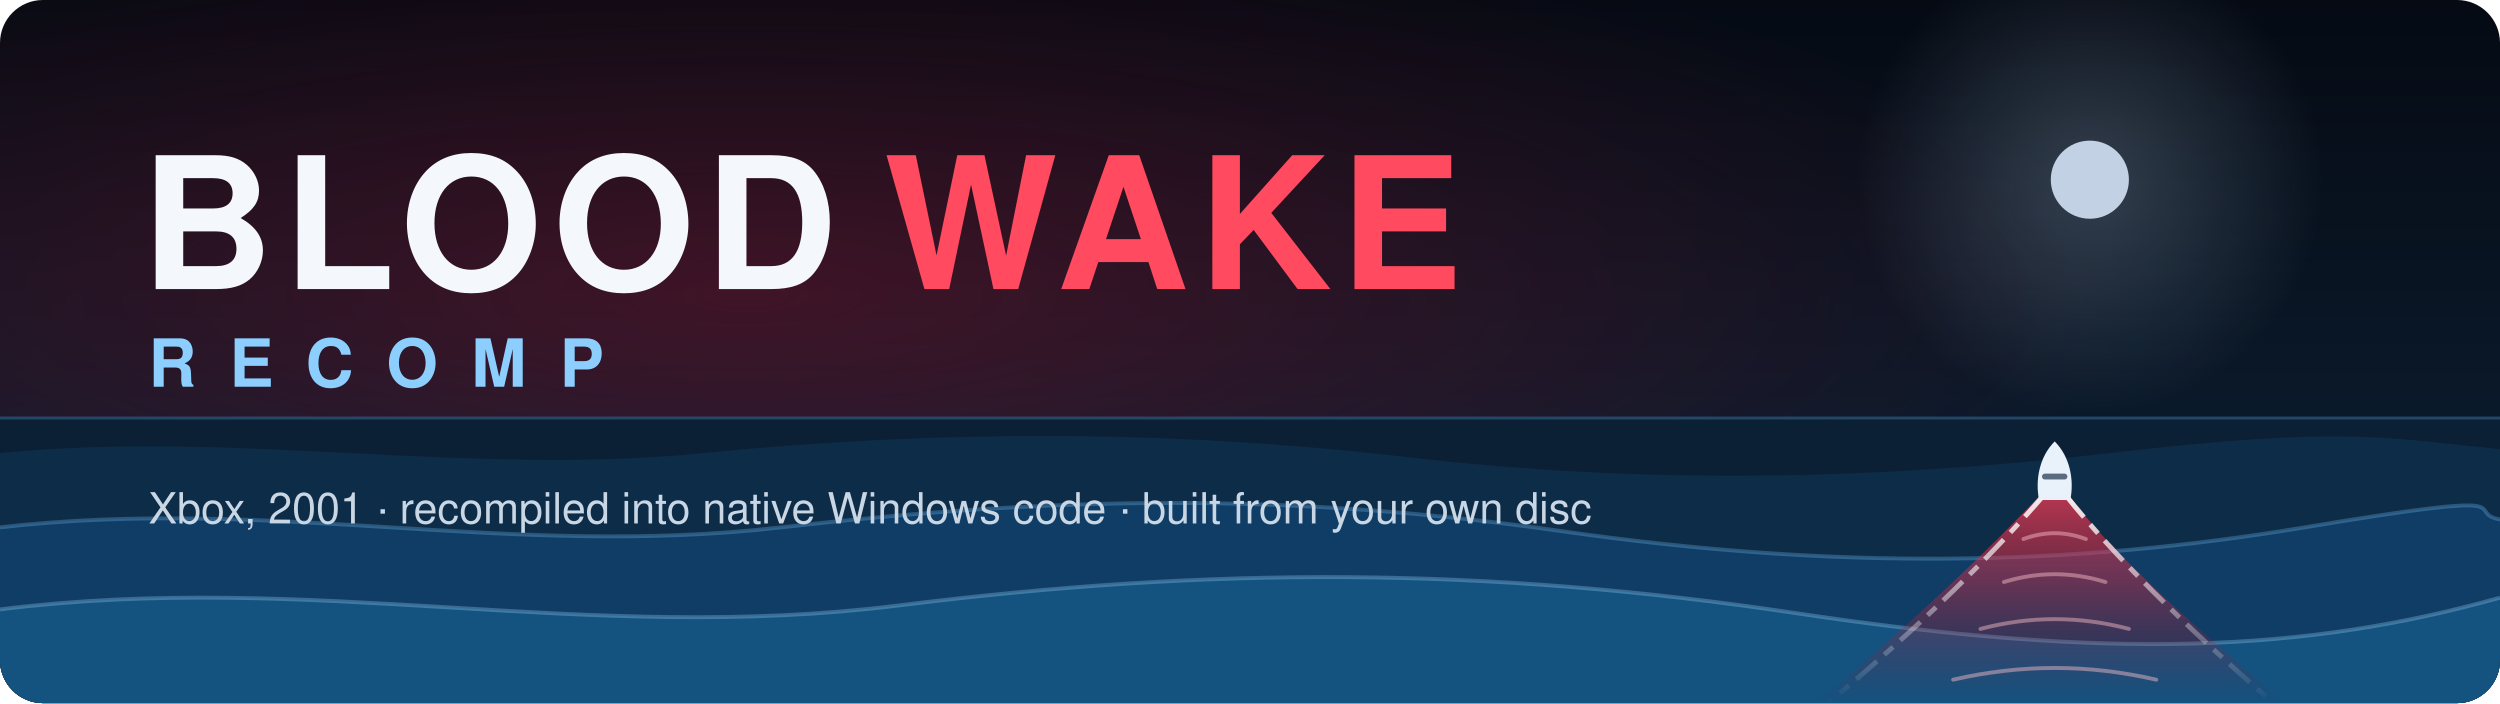
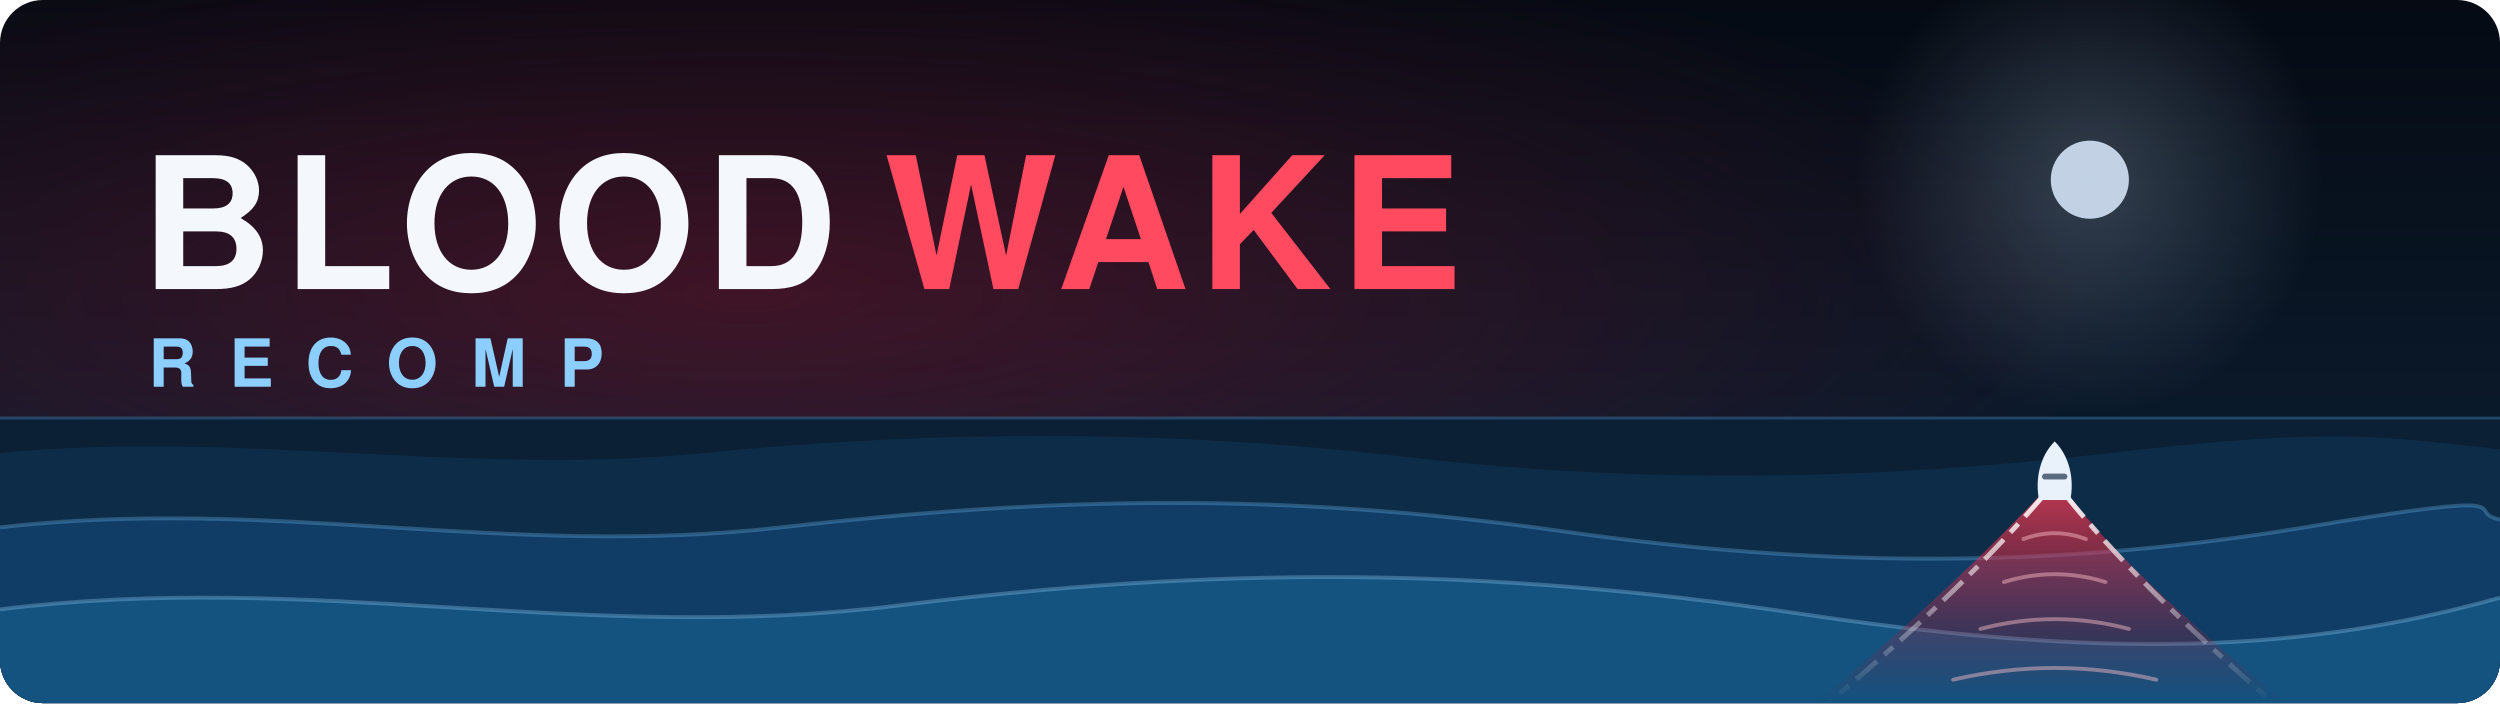
<svg xmlns="http://www.w3.org/2000/svg" viewBox="0 0 1280 360" width="1280" height="360" role="img" aria-labelledby="t d">
  <defs>
    <linearGradient id="sky" x1="0" y1="0" x2="0" y2="1">
      <stop offset="0" stop-color="#050a13" />
      <stop offset="0.55" stop-color="#0a1828" />
      <stop offset="1" stop-color="#0f2740" />
    </linearGradient>
    <radialGradient id="glow" cx="0.3" cy="0.42" r="0.55">
      <stop offset="0" stop-color="#b3122e" stop-opacity="0.32" />
      <stop offset="1" stop-color="#b3122e" stop-opacity="0" />
    </radialGradient>
    <radialGradient id="moon" cx="0.5" cy="0.5" r="0.5">
      <stop offset="0" stop-color="#cfe6ff" stop-opacity="0.22" />
      <stop offset="1" stop-color="#cfe6ff" stop-opacity="0" />
    </radialGradient>
    <linearGradient id="wake" x1="0" y1="0" x2="0" y2="1">
      <stop offset="0" stop-color="#ff3b54" stop-opacity="0.95" />
      <stop offset="0.45" stop-color="#d7263d" stop-opacity="0.55" />
      <stop offset="1" stop-color="#8e0f22" stop-opacity="0" />
    </linearGradient>
    <linearGradient id="foam" x1="0" y1="0" x2="0" y2="1">
      <stop offset="0" stop-color="#ffffff" stop-opacity="0.9" />
      <stop offset="1" stop-color="#ffffff" stop-opacity="0" />
    </linearGradient>
    <clipPath id="card">
      <rect width="1280" height="360" rx="22" />
    </clipPath>
  </defs>
  <g clip-path="url(#card)">
    <rect width="1280" height="360" fill="url(#sky)" />
    <rect width="1280" height="360" fill="url(#glow)" />
    <circle cx="1070" cy="92" r="120" fill="url(#moon)" />
    <circle cx="1070" cy="92" r="20" fill="#dcecff" fill-opacity="0.85" />
    <rect x="0" y="214" width="1280" height="146" fill="#0b2034" />
    <path d="M0 214 H1280" stroke="#3d78a8" stroke-opacity="0.45" stroke-width="1.5" />
    <path d="M0 232 C 120 220, 240 244, 360 232 S 600 220, 720 234 S 960 246, 1080 232 S 1220 224, 1280 230 V360 H0 Z" fill="#0e2e4b" fill-opacity="0.9" />
    <path d="M0 270 C 140 254, 260 286, 400 270 S 660 252, 800 272 S 1060 290, 1180 270 S 1260 262, 1280 266 V360 H0 Z" fill="#11406a" fill-opacity="0.85" />
    <path d="M0 312 C 160 292, 300 330, 460 310 S 760 290, 920 314 S 1180 334, 1280 306 V360 H0 Z" fill="#165684" fill-opacity="0.85" />
    <path d="M0 270 C 140 254, 260 286, 400 270 S 660 252, 800 272 S 1060 290, 1180 270 S 1260 262, 1280 266" fill="none" stroke="#7cc4ff" stroke-opacity="0.28" stroke-width="2" />
    <path d="M0 312 C 160 292, 300 330, 460 310 S 760 290, 920 314 S 1180 334, 1280 306" fill="none" stroke="#9fd6ff" stroke-opacity="0.3" stroke-width="2" />
    <path d="M1046 252 C 1020 280, 980 318, 930 360 L 1170 360 C 1120 318, 1080 282, 1058 252 Z" fill="url(#wake)" fill-opacity="0.75" />
    <path d="M1046 254 C 1022 282, 984 320, 936 360" fill="none" stroke="url(#foam)" stroke-width="2.5" stroke-dasharray="14 5 6 5" />
    <path d="M1058 254 C 1082 284, 1118 320, 1164 360" fill="none" stroke="url(#foam)" stroke-width="2.5" stroke-dasharray="14 5 6 5" />
    <path d="M1036 276 Q 1052 270 1068 276 M1026 298 Q 1052 290 1078 298 M1014 322 Q 1052 312 1090 322 M1000 348 Q 1052 336 1104 348" fill="none" stroke="#ffc2ca" stroke-opacity="0.45" stroke-width="2" stroke-linecap="round" />
    <path d="M1052 226 C 1060 234, 1062 246, 1060 256 L 1044 256 C 1042 246, 1044 234, 1052 226 Z" fill="#e9f1fa" />
    <path d="M1047 244 H 1057" stroke="#5a6b80" stroke-width="3" stroke-linecap="round" />
    <text x="72" y="148" font-family="'Segoe UI', 'Helvetica Neue', Helvetica, Arial, sans-serif" font-size="94" font-weight="900" letter-spacing="5" fill="#f4f7fb">BLOOD<tspan fill="#ff4a5f" dx="24">WAKE</tspan>
    </text>
    <text x="76" y="198" font-family="'Segoe UI', 'Helvetica Neue', Helvetica, Arial, sans-serif" font-size="34" font-weight="600" letter-spacing="17" fill="#8ccfff">RECOMP</text>
-     <text x="76" y="268" font-family="'Segoe UI', 'Helvetica Neue', Helvetica, Arial, sans-serif" font-size="22" font-weight="500" fill="#c9d6e4">Xbox, 2001  ·  recompiled into native Windows code  ·  built from your own disc</text>
  </g>
</svg>
